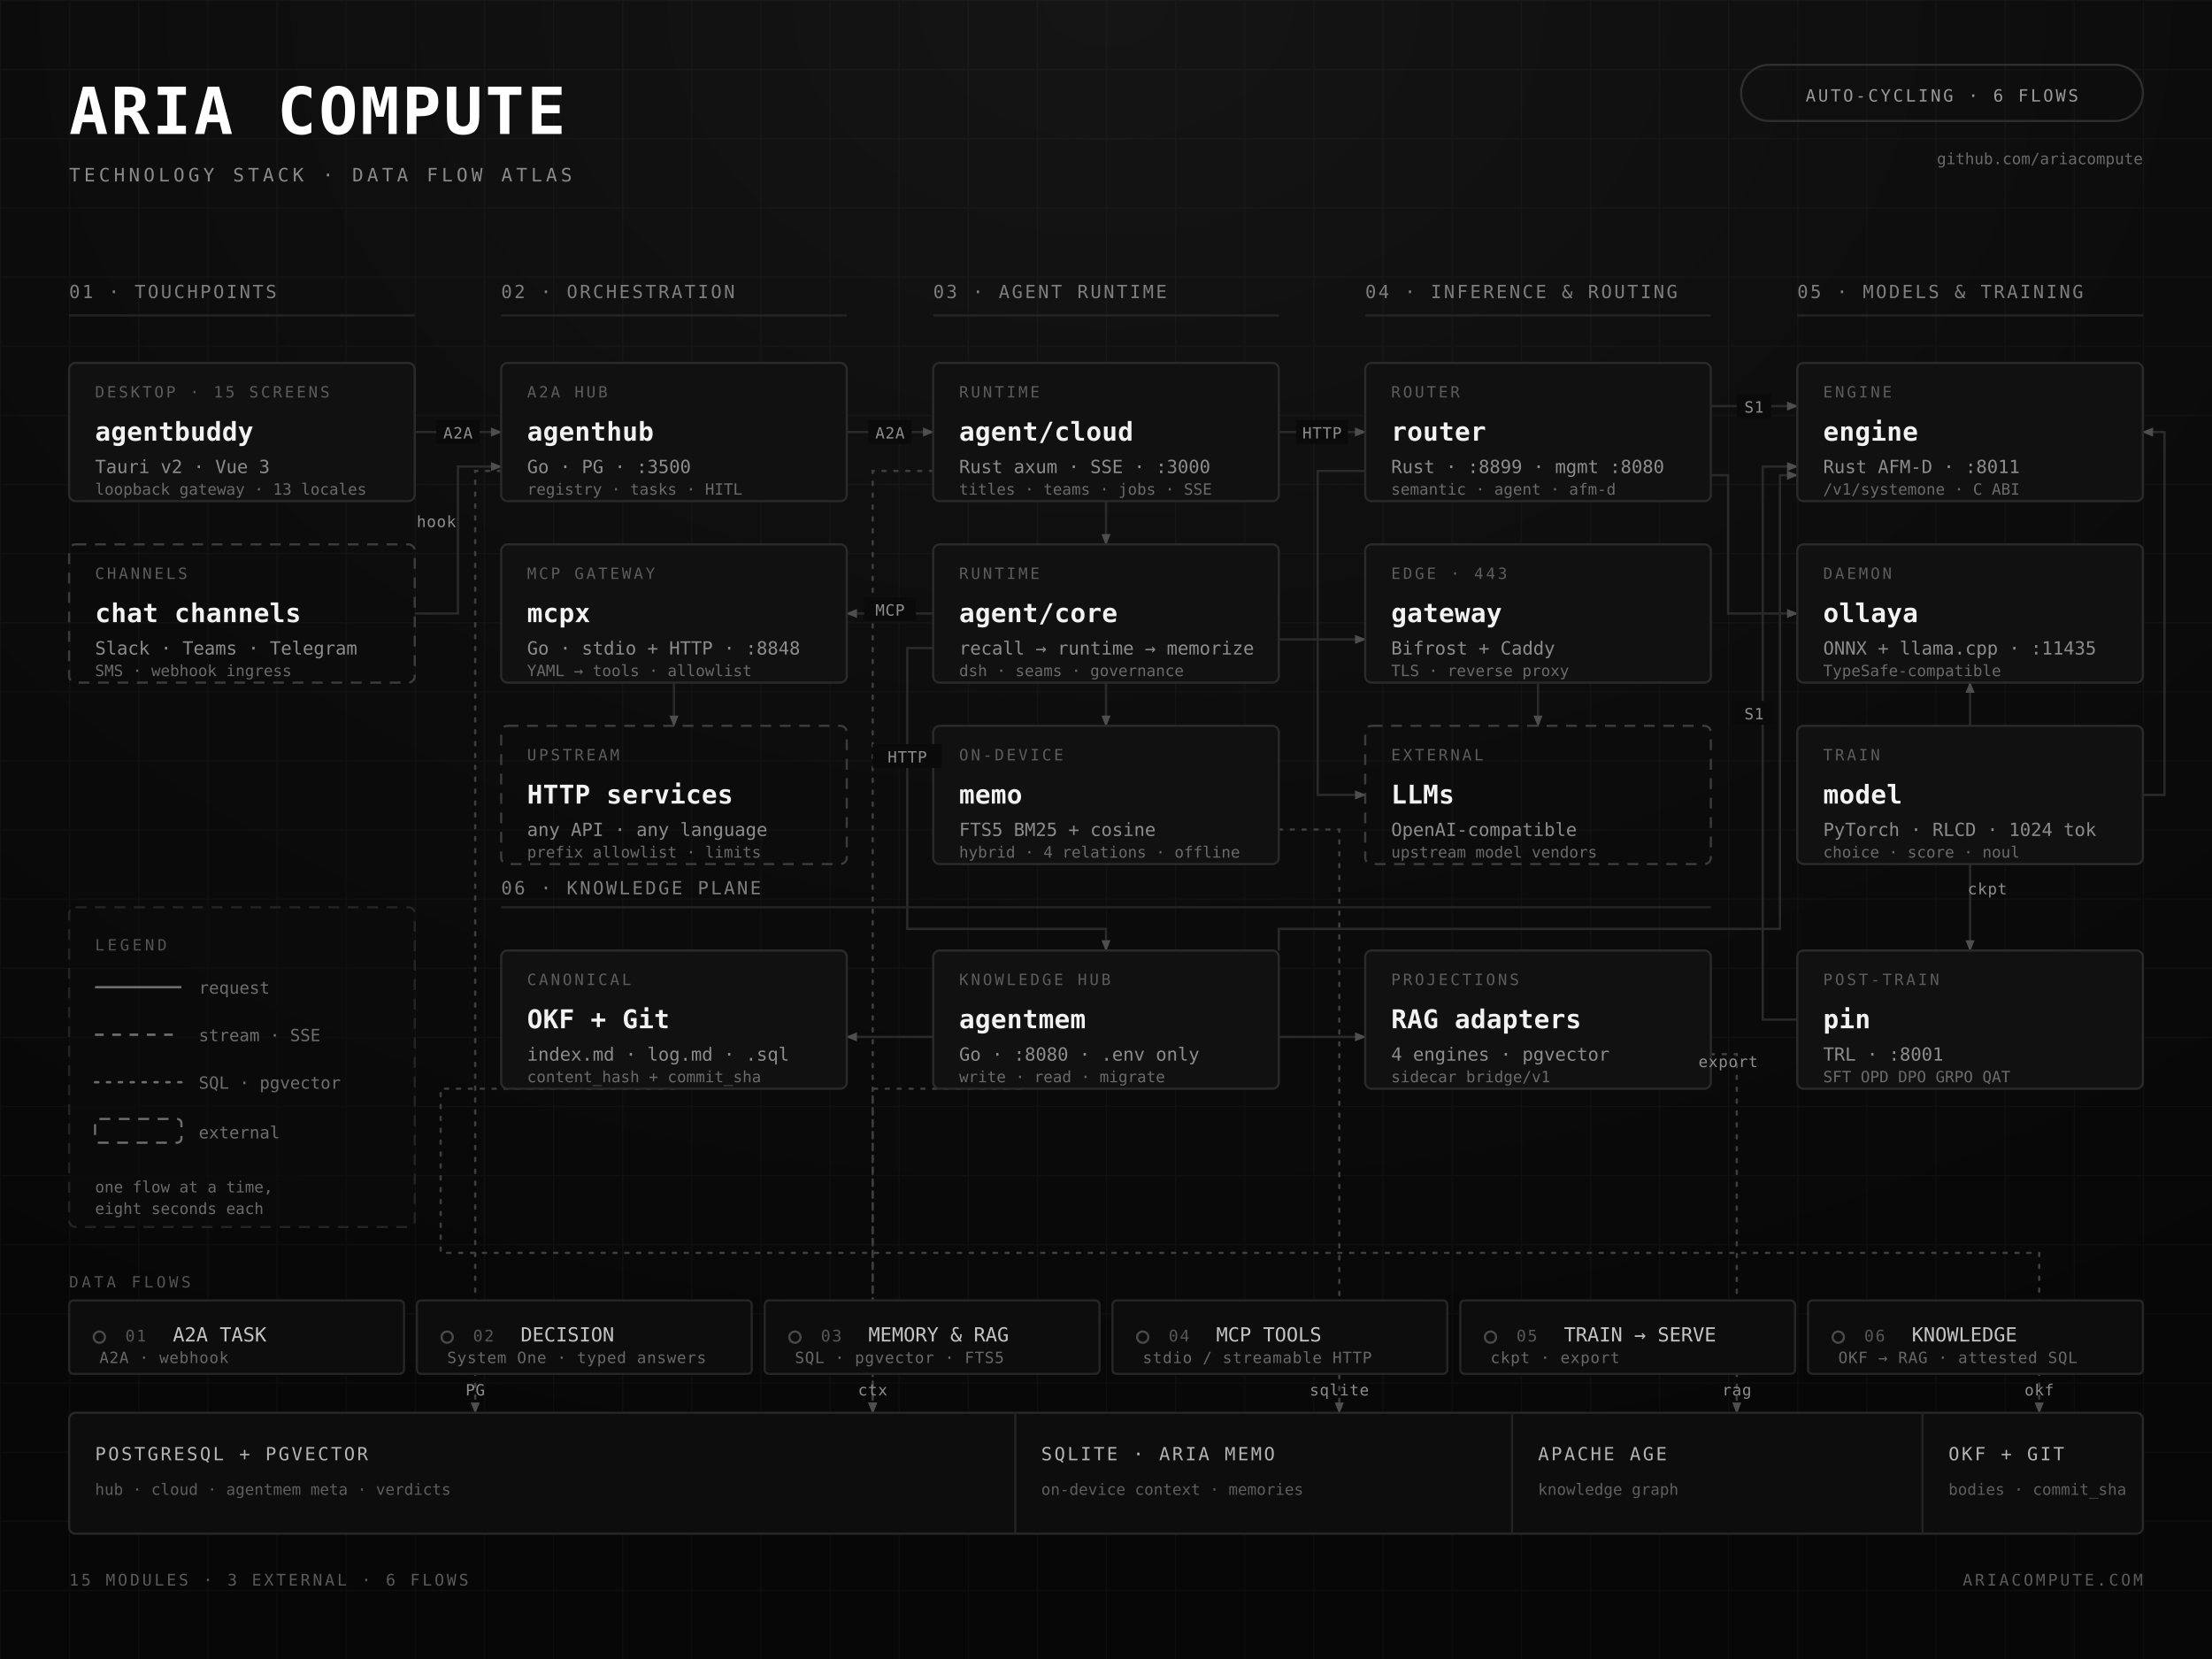
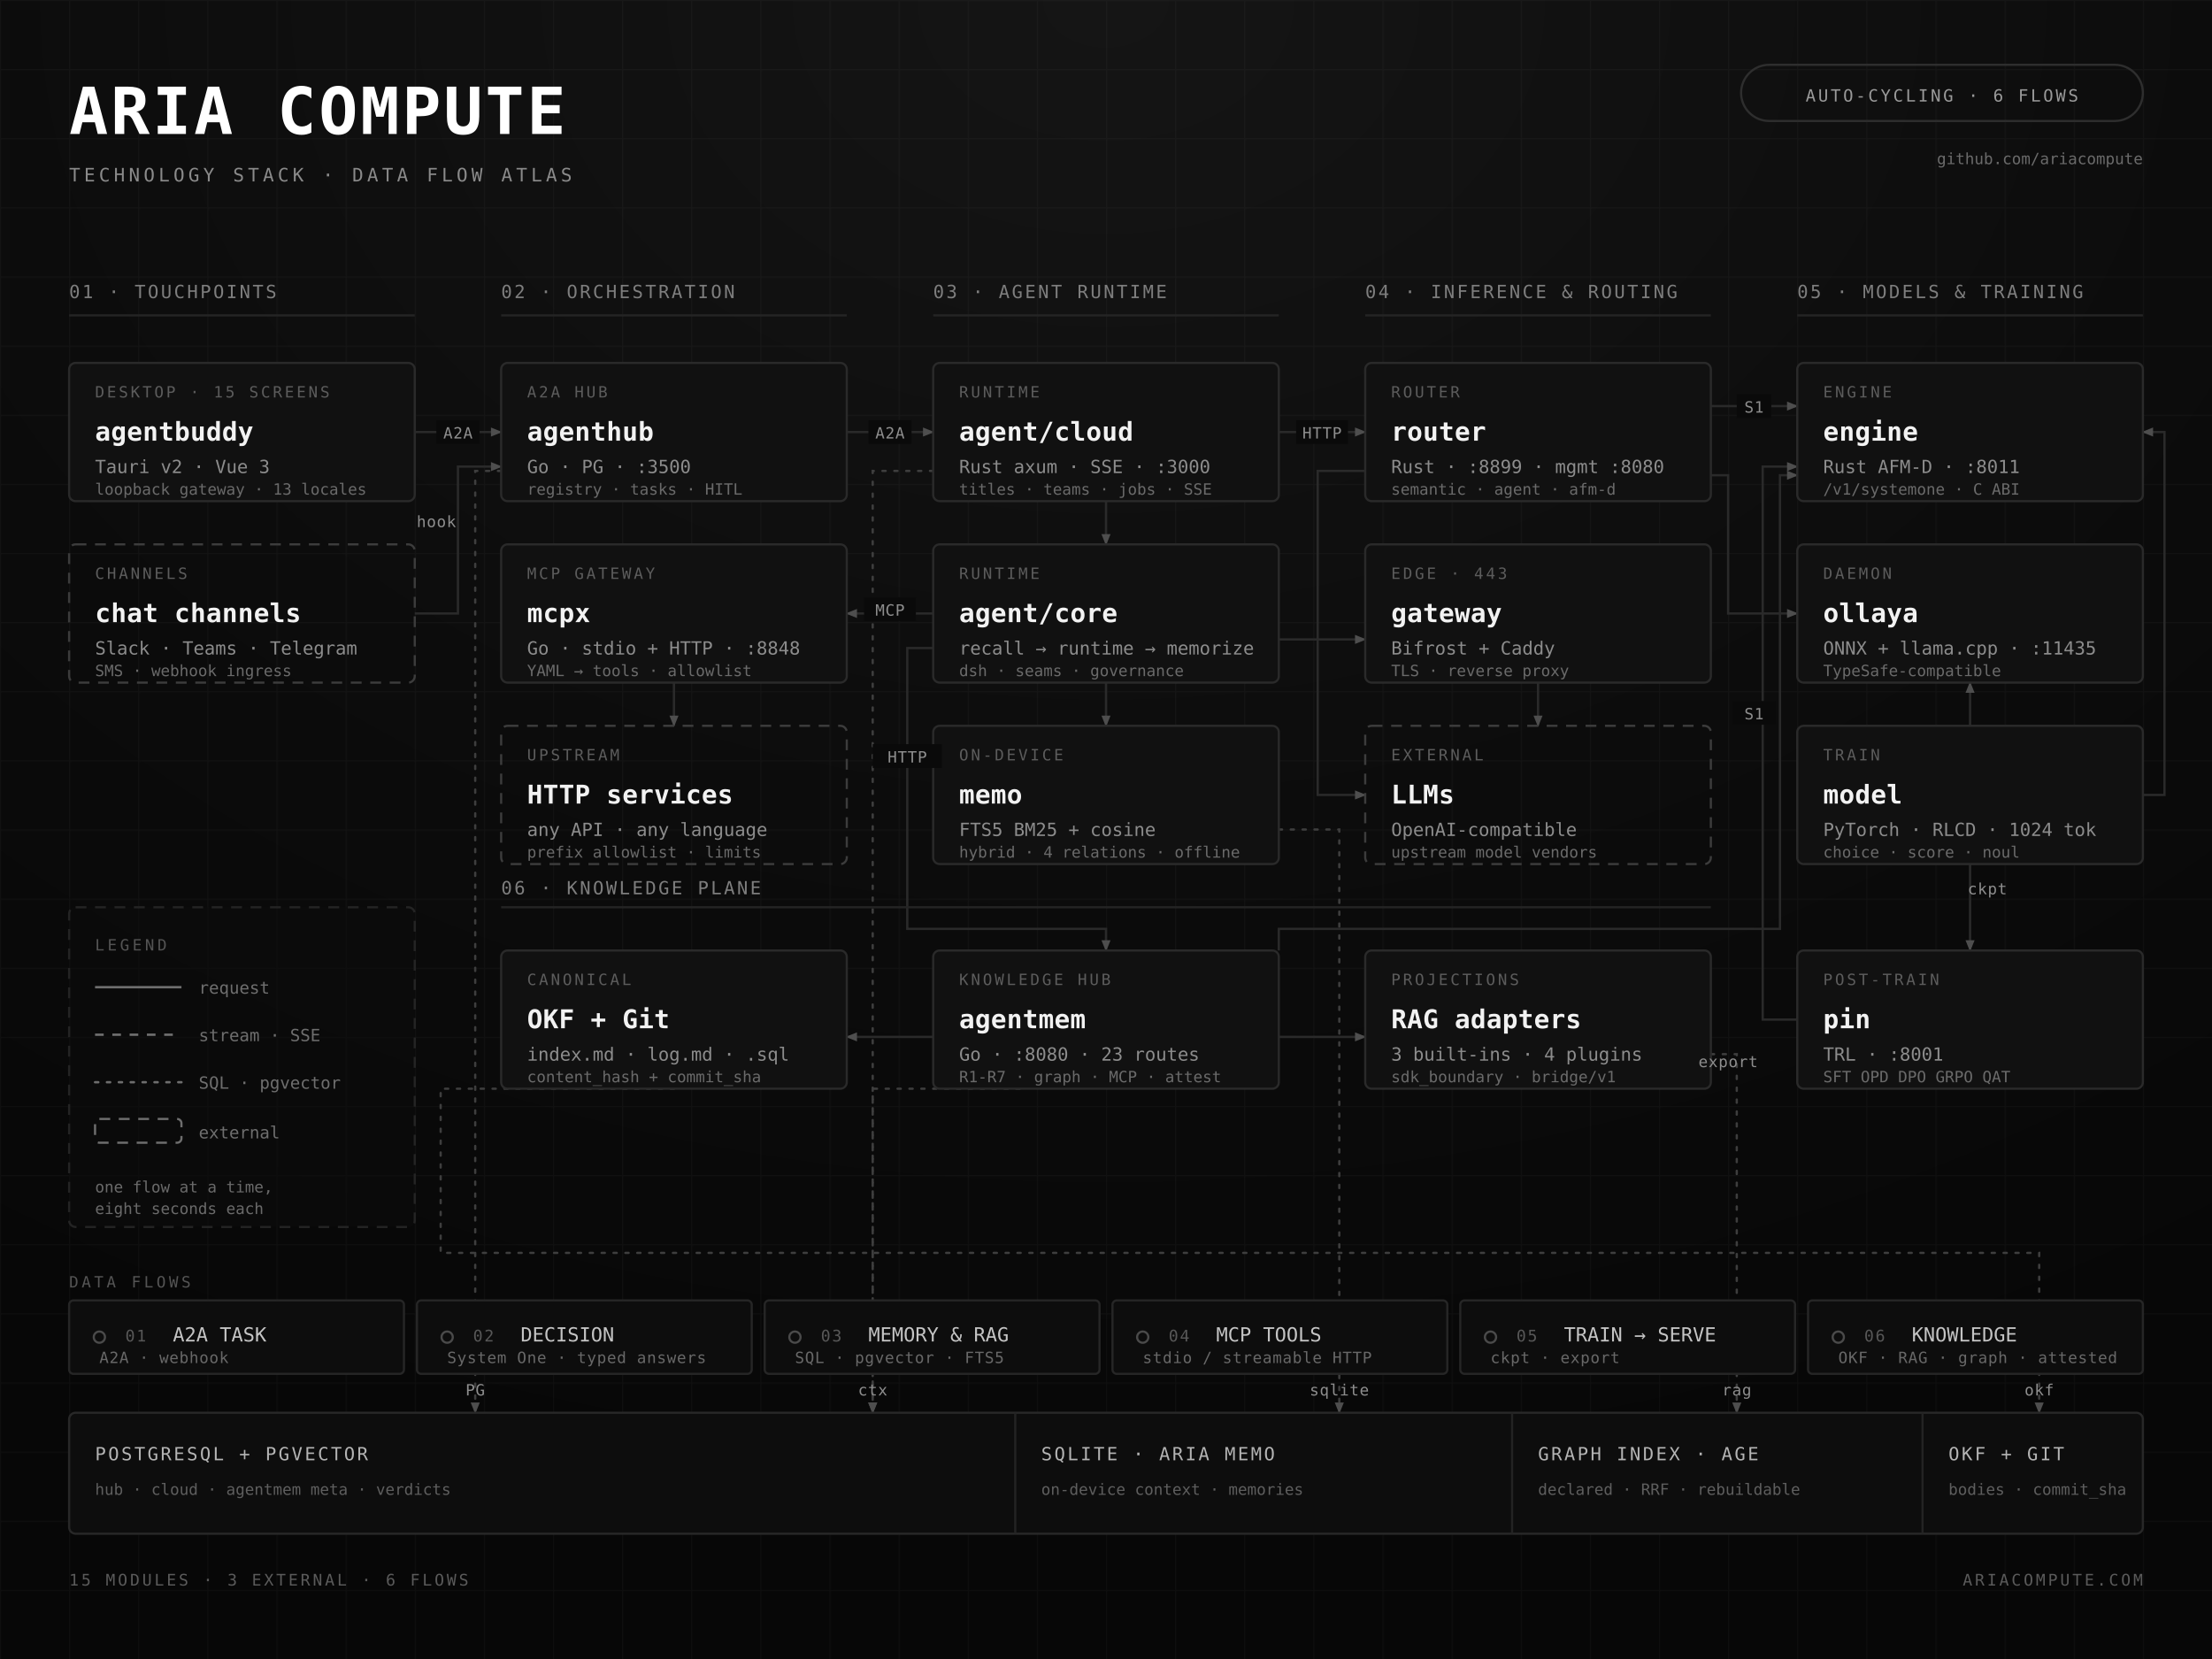
<svg xmlns="http://www.w3.org/2000/svg" xmlns:xlink="http://www.w3.org/1999/xlink" viewBox="0 0 1024 768" width="1024" height="768" role="img" aria-labelledby="svg-title svg-desc" shape-rendering="geometricPrecision" font-family="ui-monospace, SFMono-Regular, Menlo, Consolas, monospace">
  <defs>
    <style>
      .bg{fill:url(#vignette)}
      .grid{fill:url(#grid)}
      .rule{stroke:#242424;stroke-width:1;fill:none}
      .edge{fill:none;stroke:#2A2A2A;stroke-width:1.05;marker-end:url(#arr)}
      .edge.sse{stroke-dasharray:4 4}
      .edge.sql{stroke:#3E3E3E;stroke-dasharray:1.5 4;stroke-linecap:round}
      .scene{opacity:0;animation:flow 48s linear infinite both}
      @keyframes flow{0%{opacity:1}16.6%{opacity:1}20.8%{opacity:0}100%{opacity:0}}
      .halo{fill:none;stroke:#FFF;stroke-opacity:.075;stroke-width:8;marker-end:none}
      .lit{fill:none;stroke:#FFF;stroke-width:1.75;marker-end:url(#arr-lit)}
      .lit.sse{stroke-dasharray:4 4}
      .lit.sql{stroke-dasharray:1.5 4;stroke-linecap:round;animation:sqlflow 1.8s linear infinite}
      @keyframes sqlflow{to{stroke-dashoffset:-11}}
      .packet{fill:#FFF}
      .card{fill:#111;stroke:#2A2A2A;stroke-width:1}
      .card.ext{fill:none;stroke:#3C3C3C;stroke-width:1;stroke-dasharray:5 4}
      .kind{fill:#5C5C5C;font-size:7.2px;letter-spacing:.16em}
      .name{fill:#F2F2F2;font-size:12px;font-weight:600;letter-spacing:.01em}
      .meta{fill:#8C8C8C;font-size:8.4px}
      .sub2{fill:#6A6A6A;font-size:7.2px}
      .title{fill:#FFF;font-size:30px;font-weight:700;letter-spacing:.04em}
      .sub{fill:#8A8A8A;font-size:8.6px;letter-spacing:.2em}
      .colh{fill:#7E7E7E;font-size:8.4px;letter-spacing:.12em}
      .badge{fill:none;stroke:#2E2E2E;stroke-width:1}
      .bt{fill:#9A9A9A;font-size:7.8px;letter-spacing:.14em}
      .tag{fill:#8E8E8E;font-size:7.2px;letter-spacing:.04em;text-anchor:middle}
      .tagbg{fill:#0A0A0A}
      .lg-t{fill:#6E6E6E;font-size:7.8px}
      .lg-h{fill:#545454;font-size:7.2px;letter-spacing:.2em}
      .chip{fill:#0D0D0D;stroke:#262626;stroke-width:1}
      .chip-on{fill:#FFF;fill-opacity:.055;stroke:#FFF;stroke-width:1.1}
      .idx-n{fill:#575757;font-size:7.4px;letter-spacing:.1em}
      .idx-t{fill:#C4C4C4;font-size:9px}
      .idx-p{fill:#686868;font-size:7.2px;letter-spacing:.04em}
      .band{fill:#0D0D0D;stroke:#282828;stroke-width:1}
      .band-div{stroke:#232323;stroke-width:1}
      .band-t{fill:#B4B4B4;font-size:8.4px;letter-spacing:.12em}
      .band-s{fill:#5E5E5E;font-size:7.2px}
      .foot{fill:#5A5A5A;font-size:7.4px;letter-spacing:.16em}
      @media (prefers-reduced-motion: reduce){
        .scene{animation:none;opacity:0}
        #scenes .scene:first-child,#chips .scene:first-child{opacity:1}
        .packet{display:none}
        .lit.sql{animation:none}
      }
    </style>
    <radialGradient id="vignette" cx="50%" cy="0%" r="92%">
      <stop offset="0" stop-color="#151515" />
      <stop offset="0.55" stop-color="#0C0C0C" />
      <stop offset="1" stop-color="#070707" />
    </radialGradient>
    <pattern id="grid" width="32" height="32" patternUnits="userSpaceOnUse">
      <path d="M32 0H0V32" fill="none" stroke="#FFF" stroke-opacity=".028" stroke-width="1" />
    </pattern>
    <linearGradient id="hr" x1="0" y1="0" x2="1" y2="0">
      <stop offset="0" stop-color="#FFF" stop-opacity=".14" />
      <stop offset=".55" stop-color="#FFF" stop-opacity=".06" />
      <stop offset="1" stop-color="#FFF" stop-opacity="0" />
    </linearGradient>
    <marker id="arr" viewBox="0 0 10 10" refX="9" refY="5" markerWidth="5" markerHeight="5" orient="auto">
      <path d="M0 1L10 5L0 9Z" fill="#4E4E4E" />
    </marker>
    <marker id="arr-lit" viewBox="0 0 10 10" refX="9" refY="5" markerWidth="5" markerHeight="5" orient="auto">
      <path d="M0 1L10 5L0 9Z" fill="#FFF" />
    </marker>
  </defs>
  <rect class="bg" width="1024" height="768" />
  <rect class="grid" width="1024" height="768" />
  <g id="edges-base">
    <path id="e01" class="edge     " data-from="agentbuddy" data-to="agenthub" data-kind="a2a" data-scene="a2a" d="M192 200H232" />
    <path id="e02" class="edge     " data-from="agenthub" data-to="agent/cloud" data-kind="a2a" data-scene="a2a" d="M392 200H432" />
    <path id="e03" class="edge     " data-from="agent/cloud" data-to="router" data-kind="http" data-scene="a2a" d="M592 200H632" />
    <path id="e05" class="edge     " data-from="gateway" data-to="llms" data-kind="https" data-scene="a2a" d="M712 316V336" />
    <path id="e06" class="edge     " data-from="router" data-to="engine" data-kind="system-one" data-scene="decision" d="M792 188H832" />
    <path id="e07" class="edge     " data-from="router" data-to="ollaya" data-kind="system-one" data-scene="decision" d="M792 220H800V284H832" />
    <path id="e08" class="edge     " data-from="agent/core" data-to="memo" data-kind="local" data-scene="memory" d="M512 316V336" />
    <path id="e10" class="edge     " data-from="agent/core" data-to="mcpx" data-kind="mcp" data-scene="mcp" d="M432 284H392" />
    <path id="e15" class="edge     " data-from="mcpx" data-to="http-services" data-kind="http" data-scene="mcp" d="M312 316V336" />
    <path id="e16" class="edge     " data-from="channels" data-to="agenthub" data-kind="webhook" data-scene="a2a" d="M192 284H212V216H232" />
    <path id="e18" class="edge sql " data-from="agent/cloud" data-to="state-substrate" data-kind="sql" data-scene="memory" d="M432 218H404V654" />
    <path id="e19" class="edge sql " data-from="memo" data-to="state-substrate" data-kind="sql" data-scene="memory" d="M592 384H620V654" />
    <path id="e21" class="edge     " data-from="model" data-to="pin" data-kind="checkpoint" data-scene="train" d="M912 400V440" />
    <path id="e23" class="edge     " data-from="pin" data-to="engine" data-kind="export" data-scene="train" d="M832 472H816V216H832" />
    <path id="e24" class="edge     " data-from="agent/cloud" data-to="agent/core" data-kind="loop" data-scene="a2a" d="M512 232V252" />
    <path id="e25" class="edge     " data-from="agent/core" data-to="gateway" data-kind="https" data-scene="a2a" d="M592 296H632" />
    <path id="e26" class="edge sql " data-from="agenthub" data-to="state-substrate" data-kind="sql" data-scene="memory" d="M232 218H220V654" />
    <path id="e27" class="edge     " data-from="model" data-to="engine" data-kind="weights" data-scene="train" d="M992 368H1002V200H992" />
    <path id="e28" class="edge     " data-from="model" data-to="ollaya" data-kind="weights" data-scene="train" d="M912 336V316" />
    <path id="e29" class="edge     " data-from="router" data-to="llms" data-kind="https" data-scene="decision" d="M632 218H610V368H632" />
    <path id="e30" class="edge     " data-from="agent/core" data-to="agentmem" data-kind="http" data-scene="knowledge" d="M432 300H420V430H512V440" />
    <path id="e31" class="edge     " data-from="agentmem" data-to="okf-git" data-kind="canonical" data-scene="knowledge" d="M432 480H392" />
    <path id="e32" class="edge     " data-from="agentmem" data-to="rag-adapters" data-kind="projection" data-scene="knowledge" d="M592 480H632" />
    <path id="e33" class="edge sql " data-from="agentmem" data-to="state-substrate" data-kind="sql" data-scene="knowledge" d="M472 504H404V654" />
    <path id="e34" class="edge sql " data-from="rag-adapters" data-to="state-substrate" data-kind="sql" data-scene="knowledge" d="M792 488H804V654" />
    <path id="e35" class="edge     " data-from="agentmem" data-to="engine" data-kind="system-one" data-scene="knowledge" d="M592 440V430H824V220H832" />
    <path id="e36" class="edge sql " data-from="okf-git" data-to="state-substrate" data-kind="canonical" data-scene="knowledge" d="M312 504H204V580H944V654" />
  </g>
  <g id="scenes">
    <g class="scene" data-scene="a2a" style="animation-delay:0s">
      <use class="halo" href="#e01" xlink:href="#e01" />
      <use class="halo" href="#e02" xlink:href="#e02" />
      <use class="halo" href="#e03" xlink:href="#e03" />
      <use class="halo" href="#e05" xlink:href="#e05" />
      <use class="halo" href="#e24" xlink:href="#e24" />
      <use class="halo" href="#e25" xlink:href="#e25" />
      <use class="halo" href="#e16" xlink:href="#e16" />
      <use class="lit" href="#e01" xlink:href="#e01" />
      <use class="lit" href="#e02" xlink:href="#e02" />
      <use class="lit" href="#e03" xlink:href="#e03" />
      <use class="lit" href="#e05" xlink:href="#e05" />
      <use class="lit" href="#e24" xlink:href="#e24" />
      <use class="lit" href="#e25" xlink:href="#e25" />
      <use class="lit" href="#e16" xlink:href="#e16" />
      <circle class="packet" r="3">
        <animateMotion dur="2.4s" begin="0s" repeatCount="indefinite" calcMode="linear" keyPoints="0;1;0" keyTimes="0;0.5;1">
          <mpath href="#e01" xlink:href="#e01" />
        </animateMotion>
      </circle>
      <circle class="packet" r="3">
        <animateMotion dur="2.4s" begin="-1.2s" repeatCount="indefinite" calcMode="linear" keyPoints="0;1;0" keyTimes="0;0.5;1">
          <mpath href="#e01" xlink:href="#e01" />
        </animateMotion>
      </circle>
      <circle class="packet" r="3">
        <animateMotion dur="3s" begin="0s" repeatCount="indefinite" calcMode="linear" keyPoints="0;1;0" keyTimes="0;0.5;1">
          <mpath href="#e02" xlink:href="#e02" />
        </animateMotion>
      </circle>
      <circle class="packet" r="3">
        <animateMotion dur="3s" begin="-1.5s" repeatCount="indefinite" calcMode="linear" keyPoints="0;1;0" keyTimes="0;0.5;1">
          <mpath href="#e02" xlink:href="#e02" />
        </animateMotion>
      </circle>
      <circle class="packet" r="3">
        <animateMotion dur="3s" begin="0s" repeatCount="indefinite" calcMode="linear" keyPoints="0;1;0" keyTimes="0;0.5;1">
          <mpath href="#e03" xlink:href="#e03" />
        </animateMotion>
      </circle>
      <circle class="packet" r="3">
        <animateMotion dur="3s" begin="-1.5s" repeatCount="indefinite" calcMode="linear" keyPoints="0;1;0" keyTimes="0;0.5;1">
          <mpath href="#e03" xlink:href="#e03" />
        </animateMotion>
      </circle>
      <circle class="packet" r="3">
        <animateMotion dur="2.2s" begin="0s" repeatCount="indefinite" calcMode="linear" keyPoints="0;1;0" keyTimes="0;0.5;1">
          <mpath href="#e24" xlink:href="#e24" />
        </animateMotion>
      </circle>
      <circle class="packet" r="3">
        <animateMotion dur="2.8s" begin="-0.8s" repeatCount="indefinite" calcMode="linear" keyPoints="0;1" keyTimes="0;1">
          <mpath href="#e16" xlink:href="#e16" />
        </animateMotion>
      </circle>
      <circle class="packet" r="3">
        <animateMotion dur="3.2s" begin="0s" repeatCount="indefinite" calcMode="linear" keyPoints="0;1;0" keyTimes="0;0.5;1">
          <mpath href="#e25" xlink:href="#e25" />
        </animateMotion>
      </circle>
      <circle class="packet" r="3">
        <animateMotion dur="2.4s" begin="-0.6s" repeatCount="indefinite" calcMode="linear" keyPoints="0;1;0" keyTimes="0;0.5;1">
          <mpath href="#e05" xlink:href="#e05" />
        </animateMotion>
      </circle>
    </g>
    <g class="scene" data-scene="decision" style="animation-delay:-40s">
      <use class="halo" href="#e03" xlink:href="#e03" />
      <use class="halo" href="#e06" xlink:href="#e06" />
      <use class="halo" href="#e07" xlink:href="#e07" />
      <use class="halo" href="#e29" xlink:href="#e29" />
      <use class="lit" href="#e03" xlink:href="#e03" />
      <use class="lit" href="#e06" xlink:href="#e06" />
      <use class="lit" href="#e07" xlink:href="#e07" />
      <use class="lit" href="#e29" xlink:href="#e29" />
      <circle class="packet" r="3">
        <animateMotion dur="3s" begin="0s" repeatCount="indefinite" calcMode="linear" keyPoints="0;1;0" keyTimes="0;0.5;1">
          <mpath href="#e03" xlink:href="#e03" />
        </animateMotion>
      </circle>
      <circle class="packet" r="3">
        <animateMotion dur="2.6s" begin="0s" repeatCount="indefinite" calcMode="linear" keyPoints="0;1;0" keyTimes="0;0.5;1">
          <mpath href="#e06" xlink:href="#e06" />
        </animateMotion>
      </circle>
      <circle class="packet" r="3">
        <animateMotion dur="2.6s" begin="-1.3s" repeatCount="indefinite" calcMode="linear" keyPoints="0;1;0" keyTimes="0;0.5;1">
          <mpath href="#e06" xlink:href="#e06" />
        </animateMotion>
      </circle>
      <circle class="packet" r="3">
        <animateMotion dur="3.4s" begin="-0.4s" repeatCount="indefinite" calcMode="linear" keyPoints="0;1;0" keyTimes="0;0.5;1">
          <mpath href="#e07" xlink:href="#e07" />
        </animateMotion>
      </circle>
      <circle class="packet" r="3">
        <animateMotion dur="3.6s" begin="0s" repeatCount="indefinite" calcMode="linear" keyPoints="0;1;0" keyTimes="0;0.5;1">
          <mpath href="#e29" xlink:href="#e29" />
        </animateMotion>
      </circle>
    </g>
    <g class="scene" data-scene="memory" style="animation-delay:-32s">
      <use class="halo" href="#e08" xlink:href="#e08" />
      <use class="halo" href="#e18" xlink:href="#e18" />
      <use class="halo" href="#e19" xlink:href="#e19" />
      <use class="halo" href="#e26" xlink:href="#e26" />
      <use class="lit" href="#e08" xlink:href="#e08" />
      <use class="lit sql" href="#e18" xlink:href="#e18" />
      <use class="lit sql" href="#e19" xlink:href="#e19" />
      <use class="lit sql" href="#e26" xlink:href="#e26" />
      <circle class="packet" r="3">
        <animateMotion dur="2.8s" begin="0s" repeatCount="indefinite" calcMode="linear" keyPoints="0;1;0" keyTimes="0;0.5;1">
          <mpath href="#e08" xlink:href="#e08" />
        </animateMotion>
      </circle>
      <circle class="packet" r="3">
        <animateMotion dur="2.8s" begin="-1.4s" repeatCount="indefinite" calcMode="linear" keyPoints="0;1;0" keyTimes="0;0.5;1">
          <mpath href="#e08" xlink:href="#e08" />
        </animateMotion>
      </circle>
      <circle class="packet" r="3">
        <animateMotion dur="4.4s" begin="-0.8s" repeatCount="indefinite" calcMode="linear" keyPoints="0;1;0" keyTimes="0;0.5;1">
          <mpath href="#e18" xlink:href="#e18" />
        </animateMotion>
      </circle>
      <circle class="packet" r="3">
        <animateMotion dur="4.4s" begin="-2.2s" repeatCount="indefinite" calcMode="linear" keyPoints="0;1;0" keyTimes="0;0.5;1">
          <mpath href="#e19" xlink:href="#e19" />
        </animateMotion>
      </circle>
      <circle class="packet" r="3">
        <animateMotion dur="4.8s" begin="-1.2s" repeatCount="indefinite" calcMode="linear" keyPoints="0;1;0" keyTimes="0;0.5;1">
          <mpath href="#e26" xlink:href="#e26" />
        </animateMotion>
      </circle>
    </g>
    <g class="scene" data-scene="mcp" style="animation-delay:-24s">
      <use class="halo" href="#e10" xlink:href="#e10" />
      <use class="halo" href="#e15" xlink:href="#e15" />
      <use class="lit" href="#e10" xlink:href="#e10" />
      <use class="lit" href="#e15" xlink:href="#e15" />
      <circle class="packet" r="3">
        <animateMotion dur="3.4s" begin="0s" repeatCount="indefinite" calcMode="linear" keyPoints="0;1;0" keyTimes="0;0.5;1">
          <mpath href="#e10" xlink:href="#e10" />
        </animateMotion>
      </circle>
      <circle class="packet" r="3">
        <animateMotion dur="3.4s" begin="-1.7s" repeatCount="indefinite" calcMode="linear" keyPoints="0;1;0" keyTimes="0;0.5;1">
          <mpath href="#e10" xlink:href="#e10" />
        </animateMotion>
      </circle>
      <circle class="packet" r="3">
        <animateMotion dur="2.6s" begin="0s" repeatCount="indefinite" calcMode="linear" keyPoints="0;1;0" keyTimes="0;0.5;1">
          <mpath href="#e15" xlink:href="#e15" />
        </animateMotion>
      </circle>
    </g>
    <g class="scene" data-scene="train" style="animation-delay:-16s">
      <use class="halo" href="#e21" xlink:href="#e21" />
      <use class="halo" href="#e23" xlink:href="#e23" />
      <use class="halo" href="#e27" xlink:href="#e27" />
      <use class="halo" href="#e28" xlink:href="#e28" />
      <use class="lit" href="#e21" xlink:href="#e21" />
      <use class="lit" href="#e23" xlink:href="#e23" />
      <use class="lit" href="#e27" xlink:href="#e27" />
      <use class="lit" href="#e28" xlink:href="#e28" />
      <circle class="packet" r="3">
        <animateMotion dur="2.6s" begin="0s" repeatCount="indefinite" calcMode="linear" keyPoints="0;1;0" keyTimes="0;0.5;1">
          <mpath href="#e21" xlink:href="#e21" />
        </animateMotion>
      </circle>
      <circle class="packet" r="3">
        <animateMotion dur="4.2s" begin="0s" repeatCount="indefinite" calcMode="linear" keyPoints="0;1;0" keyTimes="0;0.5;1">
          <mpath href="#e23" xlink:href="#e23" />
        </animateMotion>
      </circle>
      <circle class="packet" r="3">
        <animateMotion dur="4.2s" begin="-2.1s" repeatCount="indefinite" calcMode="linear" keyPoints="0;1;0" keyTimes="0;0.5;1">
          <mpath href="#e23" xlink:href="#e23" />
        </animateMotion>
      </circle>
      <circle class="packet" r="3">
        <animateMotion dur="4.6s" begin="0s" repeatCount="indefinite" calcMode="linear" keyPoints="0;1;0" keyTimes="0;0.5;1">
          <mpath href="#e27" xlink:href="#e27" />
        </animateMotion>
      </circle>
      <circle class="packet" r="3">
        <animateMotion dur="2.4s" begin="-0.6s" repeatCount="indefinite" calcMode="linear" keyPoints="0;1;0" keyTimes="0;0.5;1">
          <mpath href="#e28" xlink:href="#e28" />
        </animateMotion>
      </circle>
    </g>
    <g class="scene" data-scene="knowledge" style="animation-delay:-8s">
      <use class="halo" href="#e30" xlink:href="#e30" />
      <use class="halo" href="#e31" xlink:href="#e31" />
      <use class="halo" href="#e32" xlink:href="#e32" />
      <use class="halo" href="#e33" xlink:href="#e33" />
      <use class="halo" href="#e34" xlink:href="#e34" />
      <use class="halo" href="#e35" xlink:href="#e35" />
      <use class="halo" href="#e36" xlink:href="#e36" />
      <use class="lit" href="#e30" xlink:href="#e30" />
      <use class="lit" href="#e31" xlink:href="#e31" />
      <use class="lit" href="#e32" xlink:href="#e32" />
      <use class="lit sql" href="#e33" xlink:href="#e33" />
      <use class="lit sql" href="#e34" xlink:href="#e34" />
      <use class="lit" href="#e35" xlink:href="#e35" />
      <use class="lit sql" href="#e36" xlink:href="#e36" />
      <circle class="packet" r="3">
        <animateMotion dur="3.2s" begin="0s" repeatCount="indefinite" calcMode="linear" keyPoints="0;1;0" keyTimes="0;0.5;1">
          <mpath href="#e30" xlink:href="#e30" />
        </animateMotion>
      </circle>
      <circle class="packet" r="3">
        <animateMotion dur="3.2s" begin="-1.6s" repeatCount="indefinite" calcMode="linear" keyPoints="0;1;0" keyTimes="0;0.5;1">
          <mpath href="#e30" xlink:href="#e30" />
        </animateMotion>
      </circle>
      <circle class="packet" r="3">
        <animateMotion dur="2.4s" begin="0s" repeatCount="indefinite" calcMode="linear" keyPoints="0;1;0" keyTimes="0;0.5;1">
          <mpath href="#e31" xlink:href="#e31" />
        </animateMotion>
      </circle>
      <circle class="packet" r="3">
        <animateMotion dur="2.4s" begin="-1.2s" repeatCount="indefinite" calcMode="linear" keyPoints="0;1;0" keyTimes="0;0.5;1">
          <mpath href="#e31" xlink:href="#e31" />
        </animateMotion>
      </circle>
      <circle class="packet" r="3">
        <animateMotion dur="2.4s" begin="-0.6s" repeatCount="indefinite" calcMode="linear" keyPoints="0;1;0" keyTimes="0;0.5;1">
          <mpath href="#e32" xlink:href="#e32" />
        </animateMotion>
      </circle>
      <circle class="packet" r="3">
        <animateMotion dur="2.4s" begin="-1.8s" repeatCount="indefinite" calcMode="linear" keyPoints="0;1;0" keyTimes="0;0.5;1">
          <mpath href="#e32" xlink:href="#e32" />
        </animateMotion>
      </circle>
      <circle class="packet" r="3">
        <animateMotion dur="4.4s" begin="-0.8s" repeatCount="indefinite" calcMode="linear" keyPoints="0;1;0" keyTimes="0;0.5;1">
          <mpath href="#e33" xlink:href="#e33" />
        </animateMotion>
      </circle>
      <circle class="packet" r="3">
        <animateMotion dur="4.2s" begin="-1.4s" repeatCount="indefinite" calcMode="linear" keyPoints="0;1;0" keyTimes="0;0.5;1">
          <mpath href="#e34" xlink:href="#e34" />
        </animateMotion>
      </circle>
      <circle class="packet" r="3">
        <animateMotion dur="4.6s" begin="0s" repeatCount="indefinite" calcMode="linear" keyPoints="0;1;0" keyTimes="0;0.5;1">
          <mpath href="#e35" xlink:href="#e35" />
        </animateMotion>
      </circle>
      <circle class="packet" r="3">
        <animateMotion dur="4.6s" begin="-2.3s" repeatCount="indefinite" calcMode="linear" keyPoints="0;1;0" keyTimes="0;0.5;1">
          <mpath href="#e35" xlink:href="#e35" />
        </animateMotion>
      </circle>
      <circle class="packet" r="3">
        <animateMotion dur="5.2s" begin="-1.1s" repeatCount="indefinite" calcMode="linear" keyPoints="0;1;0" keyTimes="0;0.5;1">
          <mpath href="#e36" xlink:href="#e36" />
        </animateMotion>
      </circle>
    </g>
  </g>
  <g id="nodes">
    <g class="node" data-id="agentbuddy" data-stage="touchpoints">
      <rect class="card" x="32" y="168" width="160" height="64" rx="3" />
      <text class="kind" x="44" y="184">DESKTOP · 15 SCREENS</text>
      <text class="name" x="44" y="204">agentbuddy</text>
      <text class="meta" x="44" y="219">Tauri v2 · Vue 3</text>
      <text class="sub2" x="44" y="229">loopback gateway · 13 locales</text>
    </g>
    <g class="node" data-id="channels" data-stage="touchpoints">
      <rect class="card ext" x="32" y="252" width="160" height="64" rx="3" />
      <text class="kind" x="44" y="268">CHANNELS</text>
      <text class="name" x="44" y="288">chat channels</text>
      <text class="meta" x="44" y="303">Slack · Teams · Telegram</text>
      <text class="sub2" x="44" y="313">SMS · webhook ingress</text>
    </g>
    <g class="node" data-id="agenthub" data-stage="orchestration">
      <rect class="card" x="232" y="168" width="160" height="64" rx="3" />
      <text class="kind" x="244" y="184">A2A HUB</text>
      <text class="name" x="244" y="204">agenthub</text>
      <text class="meta" x="244" y="219">Go · PG · :3500</text>
      <text class="sub2" x="244" y="229">registry · tasks · HITL</text>
    </g>
    <g class="node" data-id="mcpx" data-stage="orchestration">
      <rect class="card" x="232" y="252" width="160" height="64" rx="3" />
      <text class="kind" x="244" y="268">MCP GATEWAY</text>
      <text class="name" x="244" y="288">mcpx</text>
      <text class="meta" x="244" y="303">Go · stdio + HTTP · :8848</text>
      <text class="sub2" x="244" y="313">YAML → tools · allowlist</text>
    </g>
    <g class="node" data-id="http-services" data-stage="orchestration">
      <rect class="card ext" x="232" y="336" width="160" height="64" rx="3" />
      <text class="kind" x="244" y="352">UPSTREAM</text>
      <text class="name" x="244" y="372">HTTP services</text>
      <text class="meta" x="244" y="387">any API · any language</text>
      <text class="sub2" x="244" y="397">prefix allowlist · limits</text>
    </g>
    <g class="node" data-id="agent/cloud" data-stage="runtime">
      <rect class="card" x="432" y="168" width="160" height="64" rx="3" />
      <text class="kind" x="444" y="184">RUNTIME</text>
      <text class="name" x="444" y="204">agent/cloud</text>
      <text class="meta" x="444" y="219">Rust axum · SSE · :3000</text>
      <text class="sub2" x="444" y="229">titles · teams · jobs · SSE</text>
    </g>
    <g class="node" data-id="agent/core" data-stage="runtime">
      <rect class="card" x="432" y="252" width="160" height="64" rx="3" />
      <text class="kind" x="444" y="268">RUNTIME</text>
      <text class="name" x="444" y="288">agent/core</text>
      <text class="meta" x="444" y="303">recall → runtime → memorize</text>
      <text class="sub2" x="444" y="313">dsh · seams · governance</text>
    </g>
    <g class="node" data-id="memo" data-stage="runtime">
      <rect class="card" x="432" y="336" width="160" height="64" rx="3" />
      <text class="kind" x="444" y="352">ON-DEVICE</text>
      <text class="name" x="444" y="372">memo</text>
      <text class="meta" x="444" y="387">FTS5 BM25 + cosine</text>
      <text class="sub2" x="444" y="397">hybrid · 4 relations · offline</text>
    </g>
    <g class="node" data-id="router" data-stage="routing">
      <rect class="card" x="632" y="168" width="160" height="64" rx="3" />
      <text class="kind" x="644" y="184">ROUTER</text>
      <text class="name" x="644" y="204">router</text>
      <text class="meta" x="644" y="219">Rust · :8899 · mgmt :8080</text>
      <text class="sub2" x="644" y="229">semantic · agent · afm-d</text>
    </g>
    <g class="node" data-id="gateway" data-stage="routing">
      <rect class="card" x="632" y="252" width="160" height="64" rx="3" />
      <text class="kind" x="644" y="268">EDGE · 443</text>
      <text class="name" x="644" y="288">gateway</text>
      <text class="meta" x="644" y="303">Bifrost + Caddy</text>
      <text class="sub2" x="644" y="313">TLS · reverse proxy</text>
    </g>
    <g class="node" data-id="llms" data-stage="routing">
      <rect class="card ext" x="632" y="336" width="160" height="64" rx="3" />
      <text class="kind" x="644" y="352">EXTERNAL</text>
      <text class="name" x="644" y="372">LLMs</text>
      <text class="meta" x="644" y="387">OpenAI-compatible</text>
      <text class="sub2" x="644" y="397">upstream model vendors</text>
    </g>
    <g class="node" data-id="engine" data-stage="models">
      <rect class="card" x="832" y="168" width="160" height="64" rx="3" />
      <text class="kind" x="844" y="184">ENGINE</text>
      <text class="name" x="844" y="204">engine</text>
      <text class="meta" x="844" y="219">Rust AFM-D · :8011</text>
      <text class="sub2" x="844" y="229">/v1/systemone · C ABI</text>
    </g>
    <g class="node" data-id="ollaya" data-stage="models">
      <rect class="card" x="832" y="252" width="160" height="64" rx="3" />
      <text class="kind" x="844" y="268">DAEMON</text>
      <text class="name" x="844" y="288">ollaya</text>
      <text class="meta" x="844" y="303">ONNX + llama.cpp · :11435</text>
      <text class="sub2" x="844" y="313">TypeSafe-compatible</text>
    </g>
    <g class="node" data-id="model" data-stage="models">
      <rect class="card" x="832" y="336" width="160" height="64" rx="3" />
      <text class="kind" x="844" y="352">TRAIN</text>
      <text class="name" x="844" y="372">model</text>
      <text class="meta" x="844" y="387">PyTorch · RLCD · 1024 tok</text>
      <text class="sub2" x="844" y="397">choice · score · noul</text>
    </g>
    <g class="node" data-id="pin" data-stage="models">
      <rect class="card" x="832" y="440" width="160" height="64" rx="3" />
      <text class="kind" x="844" y="456">POST-TRAIN</text>
      <text class="name" x="844" y="476">pin</text>
      <text class="meta" x="844" y="491">TRL · :8001</text>
      <text class="sub2" x="844" y="501">SFT OPD DPO GRPO QAT</text>
    </g>
    <g class="node" data-id="okf-git" data-stage="knowledge">
      <rect class="card" x="232" y="440" width="160" height="64" rx="3" />
      <text class="kind" x="244" y="456">CANONICAL</text>
      <text class="name" x="244" y="476">OKF + Git</text>
      <text class="meta" x="244" y="491">index.md · log.md · .sql</text>
      <text class="sub2" x="244" y="501">content_hash + commit_sha</text>
    </g>
    <g class="node" data-id="agentmem" data-stage="knowledge">
      <rect class="card" x="432" y="440" width="160" height="64" rx="3" />
      <text class="kind" x="444" y="456">KNOWLEDGE HUB</text>
      <text class="name" x="444" y="476">agentmem</text>
-       <text class="meta" x="444" y="491">Go · :8080 · .env only</text>
-       <text class="sub2" x="444" y="501">write · read · migrate</text>
+       <text class="meta" x="444" y="491">Go · :8080 · 23 routes</text>
+       <text class="sub2" x="444" y="501">R1-R7 · graph · MCP · attest</text>
    </g>
    <g class="node" data-id="rag-adapters" data-stage="knowledge">
      <rect class="card" x="632" y="440" width="160" height="64" rx="3" />
      <text class="kind" x="644" y="456">PROJECTIONS</text>
      <text class="name" x="644" y="476">RAG adapters</text>
-       <text class="meta" x="644" y="491">4 engines · pgvector</text>
-       <text class="sub2" x="644" y="501">sidecar bridge/v1</text>
+       <text class="meta" x="644" y="491">3 built-ins · 4 plugins</text>
+       <text class="sub2" x="644" y="501">sdk_boundary · bridge/v1</text>
    </g>
  </g>
  <g id="chrome">
    <text class="title" x="32" y="62">ARIA COMPUTE</text>
    <text class="sub" x="32" y="84">TECHNOLOGY STACK · DATA FLOW ATLAS</text>
    <path d="M32 100H992" fill="none" stroke="url(#hr)" stroke-width="1" />
    <rect class="badge" x="806" y="30" width="186" height="26" rx="13" />
    <text class="bt" x="899" y="47" text-anchor="middle">AUTO-CYCLING · 6 FLOWS</text>
    <text class="sub2" x="992" y="76" text-anchor="end">github.com/ariacompute</text>
    <text class="colh" x="32" y="138">01 · TOUCHPOINTS</text>
    <text class="colh" x="232" y="138">02 · ORCHESTRATION</text>
    <text class="colh" x="432" y="138">03 · AGENT RUNTIME</text>
    <text class="colh" x="632" y="138">04 · INFERENCE &amp; ROUTING</text>
    <text class="colh" x="832" y="138">05 · MODELS &amp; TRAINING</text>
    <path class="rule" d="M32 146H192" />
    <path class="rule" d="M232 146H392" />
    <path class="rule" d="M432 146H592" />
    <path class="rule" d="M632 146H792" />
    <path class="rule" d="M832 146H992" />
    <text class="colh" x="232" y="414">06 · KNOWLEDGE PLANE</text>
    <path class="rule" d="M232 420H792" />
    <g>
      <rect class="tagbg" x="202" y="194.5" width="20" height="11" />
      <text class="tag" x="212" y="203">A2A</text>
      <rect class="tagbg" x="402" y="194.5" width="20" height="11" />
      <text class="tag" x="412" y="203">A2A</text>
      <rect class="tagbg" x="600" y="194.5" width="24" height="11" />
      <text class="tag" x="612" y="203">HTTP</text>
      <rect class="tagbg" x="804" y="182.5" width="16" height="11" />
      <text class="tag" x="812" y="191">S1</text>
      <text class="tag" x="202" y="244">hook</text>
      <rect class="tagbg" x="400" y="276.5" width="24" height="11" />
      <text class="tag" x="412" y="285">MCP</text>
      <rect class="tagbg" x="404" y="344.5" width="32" height="11" />
      <text class="tag" x="420" y="353">HTTP</text>
      <rect class="tagbg" x="802" y="324.5" width="20" height="11" />
      <text class="tag" x="812" y="333">S1</text>
      <text class="tag" x="800" y="494">export</text>
      <text class="tag" x="920" y="414" text-anchor="start">ckpt</text>
      <text class="tag" x="220" y="646">PG</text>
      <text class="tag" x="404" y="646">ctx</text>
      <text class="tag" x="620" y="646">sqlite</text>
      <text class="tag" x="804" y="646">rag</text>
      <text class="tag" x="944" y="646">okf</text>
    </g>
    <g>
      <rect x="32" y="420" width="160" height="148" rx="3" fill="#0C0C0C" fill-opacity=".5" stroke="#242424" stroke-dasharray="5 4" />
      <text class="lg-h" x="44" y="440">LEGEND</text>
      <path d="M44 457H84" stroke="#6E6E6E" stroke-width="1.1" fill="none" />
      <text class="lg-t" x="92" y="460">request</text>
      <path d="M44 479H84" stroke="#6E6E6E" stroke-width="1.1" fill="none" stroke-dasharray="4 4" />
      <text class="lg-t" x="92" y="482">stream · SSE</text>
      <path d="M44 501H84" stroke="#6E6E6E" stroke-width="1.1" fill="none" stroke-dasharray="1.5 4" stroke-linecap="round" />
      <text class="lg-t" x="92" y="504">SQL · pgvector</text>
      <rect x="44" y="518" width="40" height="11" rx="2" fill="none" stroke="#6E6E6E" stroke-width="1" stroke-dasharray="5 4" />
      <text class="lg-t" x="92" y="527">external</text>
      <text class="sub2" x="44" y="552">one flow at a time,</text>
      <text class="sub2" x="44" y="562">eight seconds each</text>
    </g>
    <text class="lg-h" x="32" y="596">DATA FLOWS</text>
    <g>
      <rect class="chip" x="32" y="602" width="155" height="34" rx="2" />
      <circle cx="46" cy="619" r="2.6" fill="none" stroke="#4A4A4A" />
      <text class="idx-n" x="58" y="621">01</text>
      <text class="idx-t" x="80" y="621">A2A TASK</text>
      <text class="idx-p" x="46" y="631">A2A · webhook</text>
      <rect class="chip" x="193" y="602" width="155" height="34" rx="2" />
      <circle cx="207" cy="619" r="2.6" fill="none" stroke="#4A4A4A" />
      <text class="idx-n" x="219" y="621">02</text>
      <text class="idx-t" x="241" y="621">DECISION</text>
      <text class="idx-p" x="207" y="631">System One · typed answers</text>
      <rect class="chip" x="354" y="602" width="155" height="34" rx="2" />
      <circle cx="368" cy="619" r="2.6" fill="none" stroke="#4A4A4A" />
      <text class="idx-n" x="380" y="621">03</text>
      <text class="idx-t" x="402" y="621">MEMORY &amp; RAG</text>
      <text class="idx-p" x="368" y="631">SQL · pgvector · FTS5</text>
      <rect class="chip" x="515" y="602" width="155" height="34" rx="2" />
      <circle cx="529" cy="619" r="2.6" fill="none" stroke="#4A4A4A" />
      <text class="idx-n" x="541" y="621">04</text>
      <text class="idx-t" x="563" y="621">MCP TOOLS</text>
      <text class="idx-p" x="529" y="631">stdio / streamable HTTP</text>
      <rect class="chip" x="676" y="602" width="155" height="34" rx="2" />
      <circle cx="690" cy="619" r="2.6" fill="none" stroke="#4A4A4A" />
      <text class="idx-n" x="702" y="621">05</text>
      <text class="idx-t" x="724" y="621">TRAIN → SERVE</text>
      <text class="idx-p" x="690" y="631">ckpt · export</text>
      <rect class="chip" x="837" y="602" width="155" height="34" rx="2" />
      <circle cx="851" cy="619" r="2.6" fill="none" stroke="#4A4A4A" />
      <text class="idx-n" x="863" y="621">06</text>
      <text class="idx-t" x="885" y="621">KNOWLEDGE</text>
-       <text class="idx-p" x="851" y="631">OKF → RAG · attested SQL</text>
+       <text class="idx-p" x="851" y="631">OKF · RAG · graph · attested</text>
    </g>
    <g>
      <rect class="band" x="32" y="654" width="960" height="56" rx="3" />
      <path class="band-div" d="M470 654V710" />
      <path class="band-div" d="M700 654V710" />
      <path class="band-div" d="M890 654V710" />
      <text class="band-t" x="44" y="676">POSTGRESQL + PGVECTOR</text>
      <text class="band-s" x="44" y="692">hub · cloud · agentmem meta · verdicts</text>
      <text class="band-t" x="482" y="676">SQLITE · ARIA MEMO</text>
      <text class="band-s" x="482" y="692">on-device context · memories</text>
-       <text class="band-t" x="712" y="676">APACHE AGE</text>
-       <text class="band-s" x="712" y="692">knowledge graph</text>
+       <text class="band-t" x="712" y="676">GRAPH INDEX · AGE</text>
+       <text class="band-s" x="712" y="692">declared · RRF · rebuildable</text>
      <text class="band-t" x="902" y="676">OKF + GIT</text>
      <text class="band-s" x="902" y="692">bodies · commit_sha</text>
    </g>
    <text class="foot" x="32" y="734">15 MODULES · 3 EXTERNAL · 6 FLOWS</text>
    <text class="foot" x="992" y="734" text-anchor="end">ARIACOMPUTE.COM</text>
  </g>
  <g id="chips">
    <g class="scene" data-scene="a2a" style="animation-delay:0s">
      <rect class="chip-on" x="32" y="602" width="155" height="34" rx="2" />
      <circle cx="46" cy="619" r="2.6" fill="#FFF" />
    </g>
    <g class="scene" data-scene="decision" style="animation-delay:-40s">
      <rect class="chip-on" x="193" y="602" width="155" height="34" rx="2" />
      <circle cx="207" cy="619" r="2.6" fill="#FFF" />
    </g>
    <g class="scene" data-scene="memory" style="animation-delay:-32s">
      <rect class="chip-on" x="354" y="602" width="155" height="34" rx="2" />
      <circle cx="368" cy="619" r="2.6" fill="#FFF" />
    </g>
    <g class="scene" data-scene="mcp" style="animation-delay:-24s">
      <rect class="chip-on" x="515" y="602" width="155" height="34" rx="2" />
      <circle cx="529" cy="619" r="2.6" fill="#FFF" />
    </g>
    <g class="scene" data-scene="train" style="animation-delay:-16s">
      <rect class="chip-on" x="676" y="602" width="155" height="34" rx="2" />
      <circle cx="690" cy="619" r="2.6" fill="#FFF" />
    </g>
    <g class="scene" data-scene="knowledge" style="animation-delay:-8s">
      <rect class="chip-on" x="837" y="602" width="155" height="34" rx="2" />
      <circle cx="851" cy="619" r="2.6" fill="#FFF" />
    </g>
  </g>
</svg>
